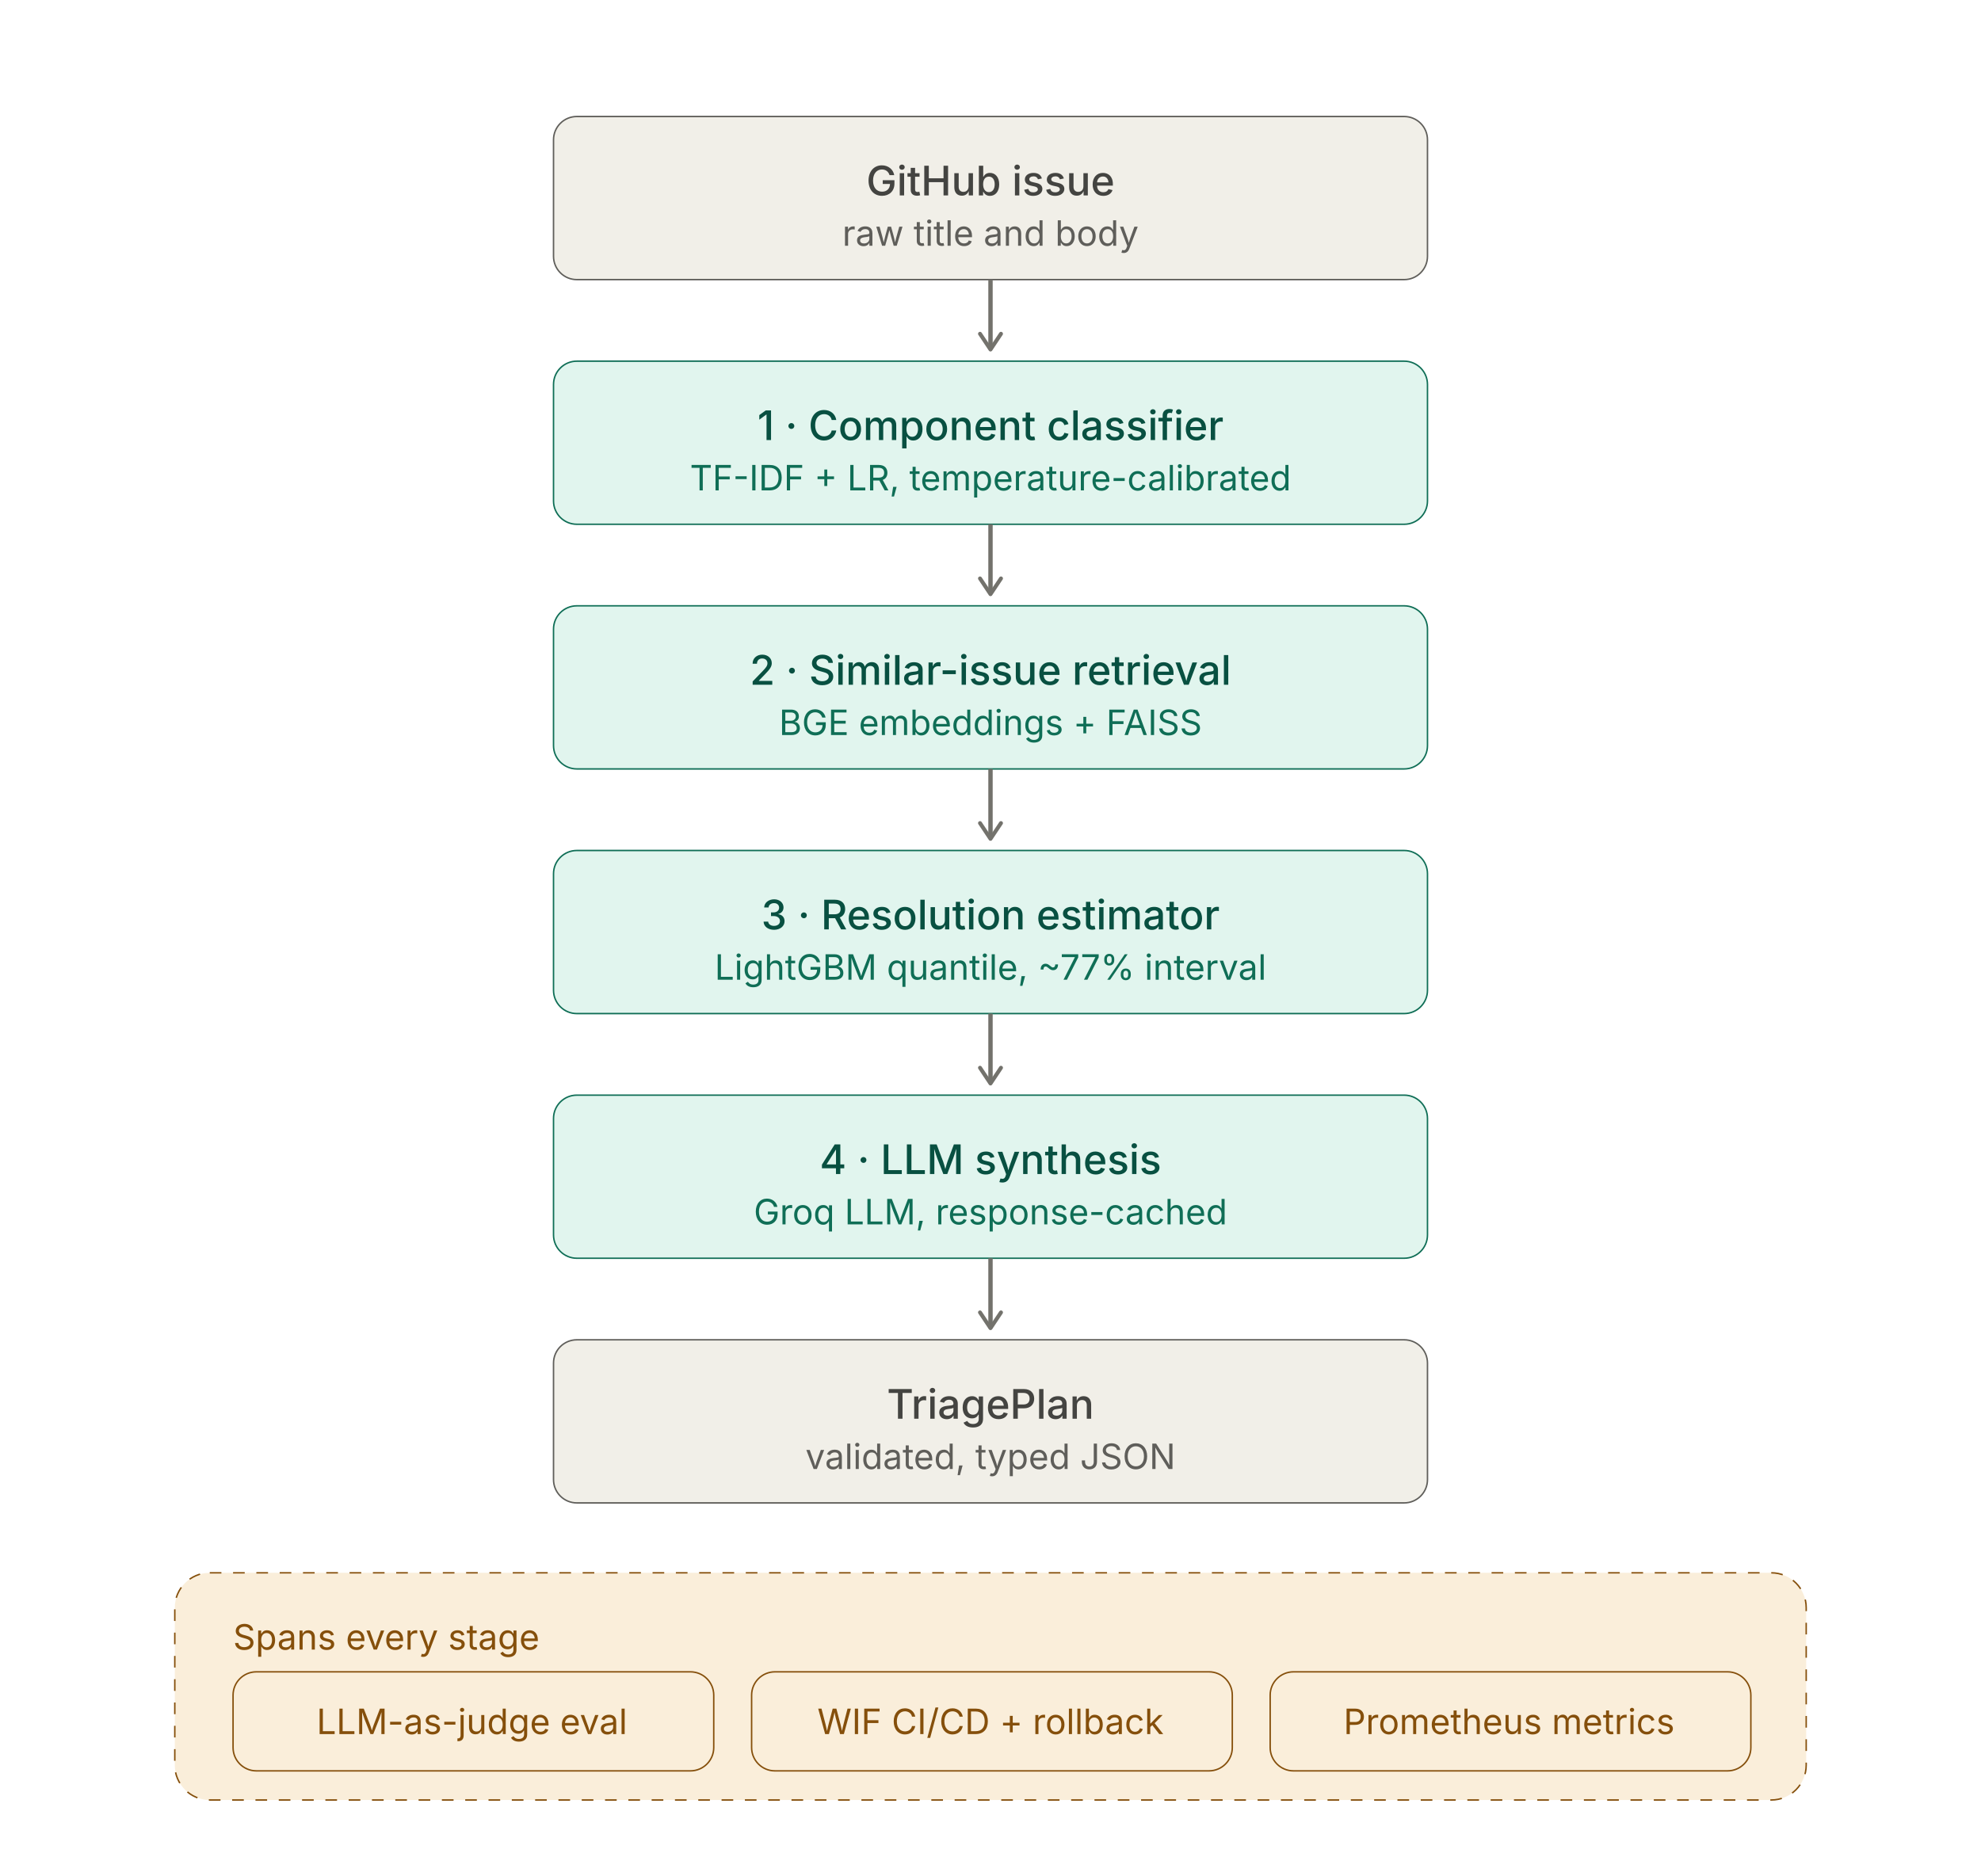
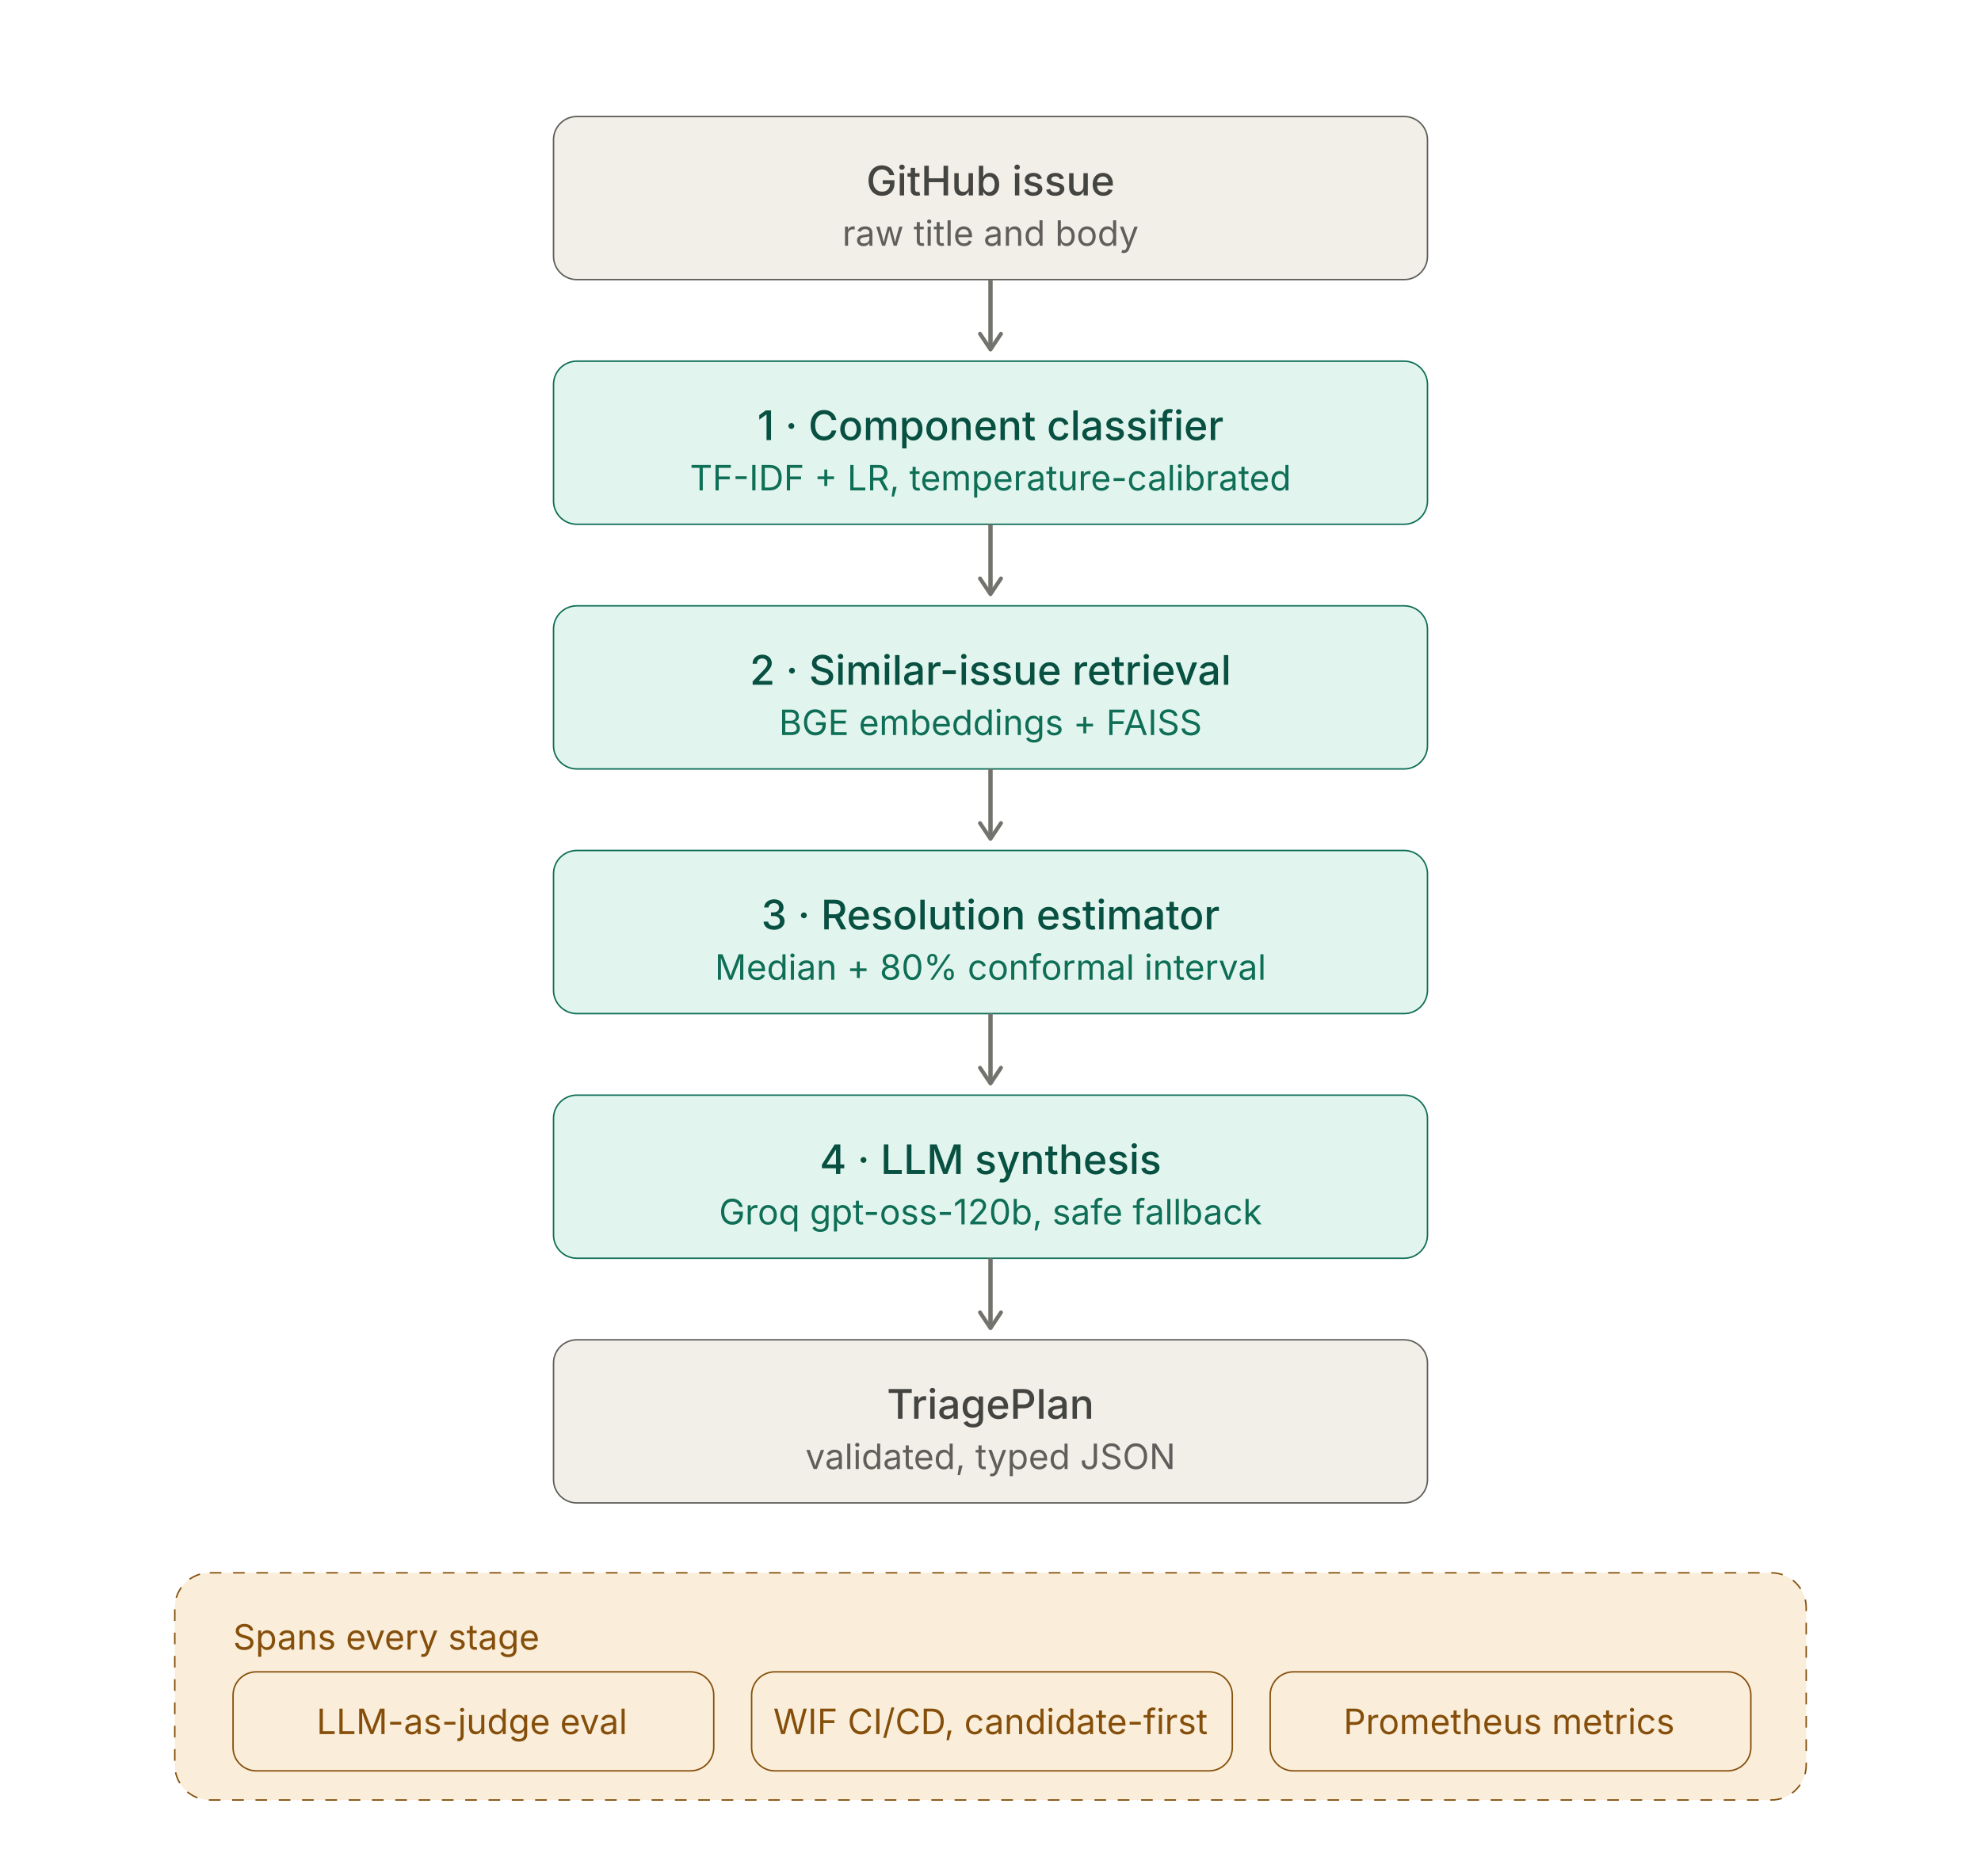
<svg xmlns="http://www.w3.org/2000/svg" width="100%" viewBox="0 0 680 644" role="img" style="">
  <defs>
    <marker id="arrow" viewBox="0 0 10 10" refX="8" refY="5" markerWidth="6" markerHeight="6" orient="auto-start-reverse">
      <path d="M2 1L8 5L2 9" fill="none" stroke="context-stroke" stroke-width="1.5" stroke-linecap="round" stroke-linejoin="round" />
    </marker>
  </defs>
  <g style="fill:rgb(0, 0, 0);stroke:none;color:rgb(0, 0, 0);stroke-width:1px;stroke-linecap:butt;stroke-linejoin:miter;opacity:1;font-family:&quot;Anthropic Sans&quot;, -apple-system, BlinkMacSystemFont, &quot;Segoe UI&quot;, sans-serif;font-size:16px;font-weight:400;text-anchor:start;dominant-baseline:auto">
    <rect x="190" y="40" width="300" height="56" rx="8" stroke-width="0.5" style="fill:rgb(241, 239, 232);stroke:rgb(95, 94, 90);color:rgb(0, 0, 0);stroke-width:0.5px;stroke-linecap:butt;stroke-linejoin:miter;opacity:1;font-family:&quot;Anthropic Sans&quot;, -apple-system, BlinkMacSystemFont, &quot;Segoe UI&quot;, sans-serif;font-size:16px;font-weight:400;text-anchor:start;dominant-baseline:auto" />
    <text x="340" y="62" text-anchor="middle" dominant-baseline="central" style="fill:rgb(68, 68, 65);stroke:none;color:rgb(0, 0, 0);stroke-width:1px;stroke-linecap:butt;stroke-linejoin:miter;opacity:1;font-family:&quot;Anthropic Sans&quot;, -apple-system, BlinkMacSystemFont, &quot;Segoe UI&quot;, sans-serif;font-size:14px;font-weight:500;text-anchor:middle;dominant-baseline:central">GitHub issue</text>
    <text x="340" y="80" text-anchor="middle" dominant-baseline="central" style="fill:rgb(95, 94, 90);stroke:none;color:rgb(0, 0, 0);stroke-width:1px;stroke-linecap:butt;stroke-linejoin:miter;opacity:1;font-family:&quot;Anthropic Sans&quot;, -apple-system, BlinkMacSystemFont, &quot;Segoe UI&quot;, sans-serif;font-size:12px;font-weight:400;text-anchor:middle;dominant-baseline:central">raw title and body</text>
  </g>
  <line x1="340" y1="96" x2="340" y2="120" marker-end="url(#arrow)" style="fill:none;stroke:rgb(115, 114, 108);color:rgb(0, 0, 0);stroke-width:1.5px;stroke-linecap:butt;stroke-linejoin:miter;opacity:1;font-family:&quot;Anthropic Sans&quot;, -apple-system, BlinkMacSystemFont, &quot;Segoe UI&quot;, sans-serif;font-size:16px;font-weight:400;text-anchor:start;dominant-baseline:auto" />
  <g style="fill:rgb(0, 0, 0);stroke:none;color:rgb(0, 0, 0);stroke-width:1px;stroke-linecap:butt;stroke-linejoin:miter;opacity:1;font-family:&quot;Anthropic Sans&quot;, -apple-system, BlinkMacSystemFont, &quot;Segoe UI&quot;, sans-serif;font-size:16px;font-weight:400;text-anchor:start;dominant-baseline:auto">
    <rect x="190" y="124" width="300" height="56" rx="8" stroke-width="0.5" style="fill:rgb(225, 245, 238);stroke:rgb(15, 110, 86);color:rgb(0, 0, 0);stroke-width:0.5px;stroke-linecap:butt;stroke-linejoin:miter;opacity:1;font-family:&quot;Anthropic Sans&quot;, -apple-system, BlinkMacSystemFont, &quot;Segoe UI&quot;, sans-serif;font-size:16px;font-weight:400;text-anchor:start;dominant-baseline:auto" />
    <text x="340" y="146" text-anchor="middle" dominant-baseline="central" style="fill:rgb(8, 80, 65);stroke:none;color:rgb(0, 0, 0);stroke-width:1px;stroke-linecap:butt;stroke-linejoin:miter;opacity:1;font-family:&quot;Anthropic Sans&quot;, -apple-system, BlinkMacSystemFont, &quot;Segoe UI&quot;, sans-serif;font-size:14px;font-weight:500;text-anchor:middle;dominant-baseline:central">1 · Component classifier</text>
    <text x="340" y="164" text-anchor="middle" dominant-baseline="central" style="fill:rgb(15, 110, 86);stroke:none;color:rgb(0, 0, 0);stroke-width:1px;stroke-linecap:butt;stroke-linejoin:miter;opacity:1;font-family:&quot;Anthropic Sans&quot;, -apple-system, BlinkMacSystemFont, &quot;Segoe UI&quot;, sans-serif;font-size:12px;font-weight:400;text-anchor:middle;dominant-baseline:central">TF-IDF + LR, temperature-calibrated</text>
  </g>
  <line x1="340" y1="180" x2="340" y2="204" marker-end="url(#arrow)" style="fill:none;stroke:rgb(115, 114, 108);color:rgb(0, 0, 0);stroke-width:1.5px;stroke-linecap:butt;stroke-linejoin:miter;opacity:1;font-family:&quot;Anthropic Sans&quot;, -apple-system, BlinkMacSystemFont, &quot;Segoe UI&quot;, sans-serif;font-size:16px;font-weight:400;text-anchor:start;dominant-baseline:auto" />
  <g style="fill:rgb(0, 0, 0);stroke:none;color:rgb(0, 0, 0);stroke-width:1px;stroke-linecap:butt;stroke-linejoin:miter;opacity:1;font-family:&quot;Anthropic Sans&quot;, -apple-system, BlinkMacSystemFont, &quot;Segoe UI&quot;, sans-serif;font-size:16px;font-weight:400;text-anchor:start;dominant-baseline:auto">
    <rect x="190" y="208" width="300" height="56" rx="8" stroke-width="0.5" style="fill:rgb(225, 245, 238);stroke:rgb(15, 110, 86);color:rgb(0, 0, 0);stroke-width:0.5px;stroke-linecap:butt;stroke-linejoin:miter;opacity:1;font-family:&quot;Anthropic Sans&quot;, -apple-system, BlinkMacSystemFont, &quot;Segoe UI&quot;, sans-serif;font-size:16px;font-weight:400;text-anchor:start;dominant-baseline:auto" />
    <text x="340" y="230" text-anchor="middle" dominant-baseline="central" style="fill:rgb(8, 80, 65);stroke:none;color:rgb(0, 0, 0);stroke-width:1px;stroke-linecap:butt;stroke-linejoin:miter;opacity:1;font-family:&quot;Anthropic Sans&quot;, -apple-system, BlinkMacSystemFont, &quot;Segoe UI&quot;, sans-serif;font-size:14px;font-weight:500;text-anchor:middle;dominant-baseline:central">2 · Similar-issue retrieval</text>
    <text x="340" y="248" text-anchor="middle" dominant-baseline="central" style="fill:rgb(15, 110, 86);stroke:none;color:rgb(0, 0, 0);stroke-width:1px;stroke-linecap:butt;stroke-linejoin:miter;opacity:1;font-family:&quot;Anthropic Sans&quot;, -apple-system, BlinkMacSystemFont, &quot;Segoe UI&quot;, sans-serif;font-size:12px;font-weight:400;text-anchor:middle;dominant-baseline:central">BGE embeddings + FAISS</text>
  </g>
  <line x1="340" y1="264" x2="340" y2="288" marker-end="url(#arrow)" style="fill:none;stroke:rgb(115, 114, 108);color:rgb(0, 0, 0);stroke-width:1.5px;stroke-linecap:butt;stroke-linejoin:miter;opacity:1;font-family:&quot;Anthropic Sans&quot;, -apple-system, BlinkMacSystemFont, &quot;Segoe UI&quot;, sans-serif;font-size:16px;font-weight:400;text-anchor:start;dominant-baseline:auto" />
  <g style="fill:rgb(0, 0, 0);stroke:none;color:rgb(0, 0, 0);stroke-width:1px;stroke-linecap:butt;stroke-linejoin:miter;opacity:1;font-family:&quot;Anthropic Sans&quot;, -apple-system, BlinkMacSystemFont, &quot;Segoe UI&quot;, sans-serif;font-size:16px;font-weight:400;text-anchor:start;dominant-baseline:auto">
    <rect x="190" y="292" width="300" height="56" rx="8" stroke-width="0.5" style="fill:rgb(225, 245, 238);stroke:rgb(15, 110, 86);color:rgb(0, 0, 0);stroke-width:0.5px;stroke-linecap:butt;stroke-linejoin:miter;opacity:1;font-family:&quot;Anthropic Sans&quot;, -apple-system, BlinkMacSystemFont, &quot;Segoe UI&quot;, sans-serif;font-size:16px;font-weight:400;text-anchor:start;dominant-baseline:auto" />
    <text x="340" y="314" text-anchor="middle" dominant-baseline="central" style="fill:rgb(8, 80, 65);stroke:none;color:rgb(0, 0, 0);stroke-width:1px;stroke-linecap:butt;stroke-linejoin:miter;opacity:1;font-family:&quot;Anthropic Sans&quot;, -apple-system, BlinkMacSystemFont, &quot;Segoe UI&quot;, sans-serif;font-size:14px;font-weight:500;text-anchor:middle;dominant-baseline:central">3 · Resolution estimator</text>
-     <text x="340" y="332" text-anchor="middle" dominant-baseline="central" style="fill:rgb(15, 110, 86);stroke:none;color:rgb(0, 0, 0);stroke-width:1px;stroke-linecap:butt;stroke-linejoin:miter;opacity:1;font-family:&quot;Anthropic Sans&quot;, -apple-system, BlinkMacSystemFont, &quot;Segoe UI&quot;, sans-serif;font-size:12px;font-weight:400;text-anchor:middle;dominant-baseline:central">LightGBM quantile, ~77% interval</text>
+     <text x="340" y="332" text-anchor="middle" dominant-baseline="central" style="fill:rgb(15, 110, 86);stroke:none;color:rgb(0, 0, 0);stroke-width:1px;stroke-linecap:butt;stroke-linejoin:miter;opacity:1;font-family:&quot;Anthropic Sans&quot;, -apple-system, BlinkMacSystemFont, &quot;Segoe UI&quot;, sans-serif;font-size:12px;font-weight:400;text-anchor:middle;dominant-baseline:central">Median + 80% conformal interval</text>
  </g>
  <line x1="340" y1="348" x2="340" y2="372" marker-end="url(#arrow)" style="fill:none;stroke:rgb(115, 114, 108);color:rgb(0, 0, 0);stroke-width:1.5px;stroke-linecap:butt;stroke-linejoin:miter;opacity:1;font-family:&quot;Anthropic Sans&quot;, -apple-system, BlinkMacSystemFont, &quot;Segoe UI&quot;, sans-serif;font-size:16px;font-weight:400;text-anchor:start;dominant-baseline:auto" />
  <g style="fill:rgb(0, 0, 0);stroke:none;color:rgb(0, 0, 0);stroke-width:1px;stroke-linecap:butt;stroke-linejoin:miter;opacity:1;font-family:&quot;Anthropic Sans&quot;, -apple-system, BlinkMacSystemFont, &quot;Segoe UI&quot;, sans-serif;font-size:16px;font-weight:400;text-anchor:start;dominant-baseline:auto">
    <rect x="190" y="376" width="300" height="56" rx="8" stroke-width="0.5" style="fill:rgb(225, 245, 238);stroke:rgb(15, 110, 86);color:rgb(0, 0, 0);stroke-width:0.5px;stroke-linecap:butt;stroke-linejoin:miter;opacity:1;font-family:&quot;Anthropic Sans&quot;, -apple-system, BlinkMacSystemFont, &quot;Segoe UI&quot;, sans-serif;font-size:16px;font-weight:400;text-anchor:start;dominant-baseline:auto" />
    <text x="340" y="398" text-anchor="middle" dominant-baseline="central" style="fill:rgb(8, 80, 65);stroke:none;color:rgb(0, 0, 0);stroke-width:1px;stroke-linecap:butt;stroke-linejoin:miter;opacity:1;font-family:&quot;Anthropic Sans&quot;, -apple-system, BlinkMacSystemFont, &quot;Segoe UI&quot;, sans-serif;font-size:14px;font-weight:500;text-anchor:middle;dominant-baseline:central">4 · LLM synthesis</text>
-     <text x="340" y="416" text-anchor="middle" dominant-baseline="central" style="fill:rgb(15, 110, 86);stroke:none;color:rgb(0, 0, 0);stroke-width:1px;stroke-linecap:butt;stroke-linejoin:miter;opacity:1;font-family:&quot;Anthropic Sans&quot;, -apple-system, BlinkMacSystemFont, &quot;Segoe UI&quot;, sans-serif;font-size:12px;font-weight:400;text-anchor:middle;dominant-baseline:central">Groq LLM, response-cached</text>
+     <text x="340" y="416" text-anchor="middle" dominant-baseline="central" style="fill:rgb(15, 110, 86);stroke:none;color:rgb(0, 0, 0);stroke-width:1px;stroke-linecap:butt;stroke-linejoin:miter;opacity:1;font-family:&quot;Anthropic Sans&quot;, -apple-system, BlinkMacSystemFont, &quot;Segoe UI&quot;, sans-serif;font-size:12px;font-weight:400;text-anchor:middle;dominant-baseline:central">Groq gpt-oss-120b, safe fallback</text>
  </g>
  <line x1="340" y1="432" x2="340" y2="456" marker-end="url(#arrow)" style="fill:none;stroke:rgb(115, 114, 108);color:rgb(0, 0, 0);stroke-width:1.5px;stroke-linecap:butt;stroke-linejoin:miter;opacity:1;font-family:&quot;Anthropic Sans&quot;, -apple-system, BlinkMacSystemFont, &quot;Segoe UI&quot;, sans-serif;font-size:16px;font-weight:400;text-anchor:start;dominant-baseline:auto" />
  <g style="fill:rgb(0, 0, 0);stroke:none;color:rgb(0, 0, 0);stroke-width:1px;stroke-linecap:butt;stroke-linejoin:miter;opacity:1;font-family:&quot;Anthropic Sans&quot;, -apple-system, BlinkMacSystemFont, &quot;Segoe UI&quot;, sans-serif;font-size:16px;font-weight:400;text-anchor:start;dominant-baseline:auto">
    <rect x="190" y="460" width="300" height="56" rx="8" stroke-width="0.5" style="fill:rgb(241, 239, 232);stroke:rgb(95, 94, 90);color:rgb(0, 0, 0);stroke-width:0.5px;stroke-linecap:butt;stroke-linejoin:miter;opacity:1;font-family:&quot;Anthropic Sans&quot;, -apple-system, BlinkMacSystemFont, &quot;Segoe UI&quot;, sans-serif;font-size:16px;font-weight:400;text-anchor:start;dominant-baseline:auto" />
    <text x="340" y="482" text-anchor="middle" dominant-baseline="central" style="fill:rgb(68, 68, 65);stroke:none;color:rgb(0, 0, 0);stroke-width:1px;stroke-linecap:butt;stroke-linejoin:miter;opacity:1;font-family:&quot;Anthropic Sans&quot;, -apple-system, BlinkMacSystemFont, &quot;Segoe UI&quot;, sans-serif;font-size:14px;font-weight:500;text-anchor:middle;dominant-baseline:central">TriagePlan</text>
    <text x="340" y="500" text-anchor="middle" dominant-baseline="central" style="fill:rgb(95, 94, 90);stroke:none;color:rgb(0, 0, 0);stroke-width:1px;stroke-linecap:butt;stroke-linejoin:miter;opacity:1;font-family:&quot;Anthropic Sans&quot;, -apple-system, BlinkMacSystemFont, &quot;Segoe UI&quot;, sans-serif;font-size:12px;font-weight:400;text-anchor:middle;dominant-baseline:central">validated, typed JSON</text>
  </g>
  <g style="fill:rgb(0, 0, 0);stroke:none;color:rgb(0, 0, 0);stroke-width:1px;stroke-linecap:butt;stroke-linejoin:miter;opacity:1;font-family:&quot;Anthropic Sans&quot;, -apple-system, BlinkMacSystemFont, &quot;Segoe UI&quot;, sans-serif;font-size:16px;font-weight:400;text-anchor:start;dominant-baseline:auto">
    <rect x="60" y="540" width="560" height="78" rx="12" fill="none" stroke-width="0.5" stroke-dasharray="4 4" style="fill:rgb(250, 238, 218);stroke:rgb(133, 79, 11);color:rgb(0, 0, 0);stroke-width:0.5px;stroke-dasharray:4px, 4px;stroke-linecap:butt;stroke-linejoin:miter;opacity:1;font-family:&quot;Anthropic Sans&quot;, -apple-system, BlinkMacSystemFont, &quot;Segoe UI&quot;, sans-serif;font-size:16px;font-weight:400;text-anchor:start;dominant-baseline:auto" />
    <text x="80" y="562" dominant-baseline="central" style="fill:rgb(133, 79, 11);stroke:none;color:rgb(0, 0, 0);stroke-width:1px;stroke-linecap:butt;stroke-linejoin:miter;opacity:1;font-family:&quot;Anthropic Sans&quot;, -apple-system, BlinkMacSystemFont, &quot;Segoe UI&quot;, sans-serif;font-size:12px;font-weight:400;text-anchor:start;dominant-baseline:central">Spans every stage</text>
  </g>
  <g style="fill:rgb(0, 0, 0);stroke:none;color:rgb(0, 0, 0);stroke-width:1px;stroke-linecap:butt;stroke-linejoin:miter;opacity:1;font-family:&quot;Anthropic Sans&quot;, -apple-system, BlinkMacSystemFont, &quot;Segoe UI&quot;, sans-serif;font-size:16px;font-weight:400;text-anchor:start;dominant-baseline:auto">
    <rect x="80" y="574" width="165" height="34" rx="8" stroke-width="0.5" style="fill:rgb(250, 238, 218);stroke:rgb(133, 79, 11);color:rgb(0, 0, 0);stroke-width:0.5px;stroke-linecap:butt;stroke-linejoin:miter;opacity:1;font-family:&quot;Anthropic Sans&quot;, -apple-system, BlinkMacSystemFont, &quot;Segoe UI&quot;, sans-serif;font-size:16px;font-weight:400;text-anchor:start;dominant-baseline:auto" />
    <text x="162" y="591" text-anchor="middle" dominant-baseline="central" style="fill:rgb(133, 79, 11);stroke:none;color:rgb(0, 0, 0);stroke-width:1px;stroke-linecap:butt;stroke-linejoin:miter;opacity:1;font-family:&quot;Anthropic Sans&quot;, -apple-system, BlinkMacSystemFont, &quot;Segoe UI&quot;, sans-serif;font-size:12px;font-weight:400;text-anchor:middle;dominant-baseline:central">LLM-as-judge eval</text>
  </g>
  <g style="fill:rgb(0, 0, 0);stroke:none;color:rgb(0, 0, 0);stroke-width:1px;stroke-linecap:butt;stroke-linejoin:miter;opacity:1;font-family:&quot;Anthropic Sans&quot;, -apple-system, BlinkMacSystemFont, &quot;Segoe UI&quot;, sans-serif;font-size:16px;font-weight:400;text-anchor:start;dominant-baseline:auto">
    <rect x="258" y="574" width="165" height="34" rx="8" stroke-width="0.5" style="fill:rgb(250, 238, 218);stroke:rgb(133, 79, 11);color:rgb(0, 0, 0);stroke-width:0.5px;stroke-linecap:butt;stroke-linejoin:miter;opacity:1;font-family:&quot;Anthropic Sans&quot;, -apple-system, BlinkMacSystemFont, &quot;Segoe UI&quot;, sans-serif;font-size:16px;font-weight:400;text-anchor:start;dominant-baseline:auto" />
-     <text x="340" y="591" text-anchor="middle" dominant-baseline="central" style="fill:rgb(133, 79, 11);stroke:none;color:rgb(0, 0, 0);stroke-width:1px;stroke-linecap:butt;stroke-linejoin:miter;opacity:1;font-family:&quot;Anthropic Sans&quot;, -apple-system, BlinkMacSystemFont, &quot;Segoe UI&quot;, sans-serif;font-size:12px;font-weight:400;text-anchor:middle;dominant-baseline:central">WIF CI/CD + rollback</text>
+     <text x="340" y="591" text-anchor="middle" dominant-baseline="central" style="fill:rgb(133, 79, 11);stroke:none;color:rgb(0, 0, 0);stroke-width:1px;stroke-linecap:butt;stroke-linejoin:miter;opacity:1;font-family:&quot;Anthropic Sans&quot;, -apple-system, BlinkMacSystemFont, &quot;Segoe UI&quot;, sans-serif;font-size:12px;font-weight:400;text-anchor:middle;dominant-baseline:central">WIF CI/CD, candidate-first</text>
  </g>
  <g style="fill:rgb(0, 0, 0);stroke:none;color:rgb(0, 0, 0);stroke-width:1px;stroke-linecap:butt;stroke-linejoin:miter;opacity:1;font-family:&quot;Anthropic Sans&quot;, -apple-system, BlinkMacSystemFont, &quot;Segoe UI&quot;, sans-serif;font-size:16px;font-weight:400;text-anchor:start;dominant-baseline:auto">
    <rect x="436" y="574" width="165" height="34" rx="8" stroke-width="0.5" style="fill:rgb(250, 238, 218);stroke:rgb(133, 79, 11);color:rgb(0, 0, 0);stroke-width:0.5px;stroke-linecap:butt;stroke-linejoin:miter;opacity:1;font-family:&quot;Anthropic Sans&quot;, -apple-system, BlinkMacSystemFont, &quot;Segoe UI&quot;, sans-serif;font-size:16px;font-weight:400;text-anchor:start;dominant-baseline:auto" />
    <text x="518" y="591" text-anchor="middle" dominant-baseline="central" style="fill:rgb(133, 79, 11);stroke:none;color:rgb(0, 0, 0);stroke-width:1px;stroke-linecap:butt;stroke-linejoin:miter;opacity:1;font-family:&quot;Anthropic Sans&quot;, -apple-system, BlinkMacSystemFont, &quot;Segoe UI&quot;, sans-serif;font-size:12px;font-weight:400;text-anchor:middle;dominant-baseline:central">Prometheus metrics</text>
  </g>
</svg>
